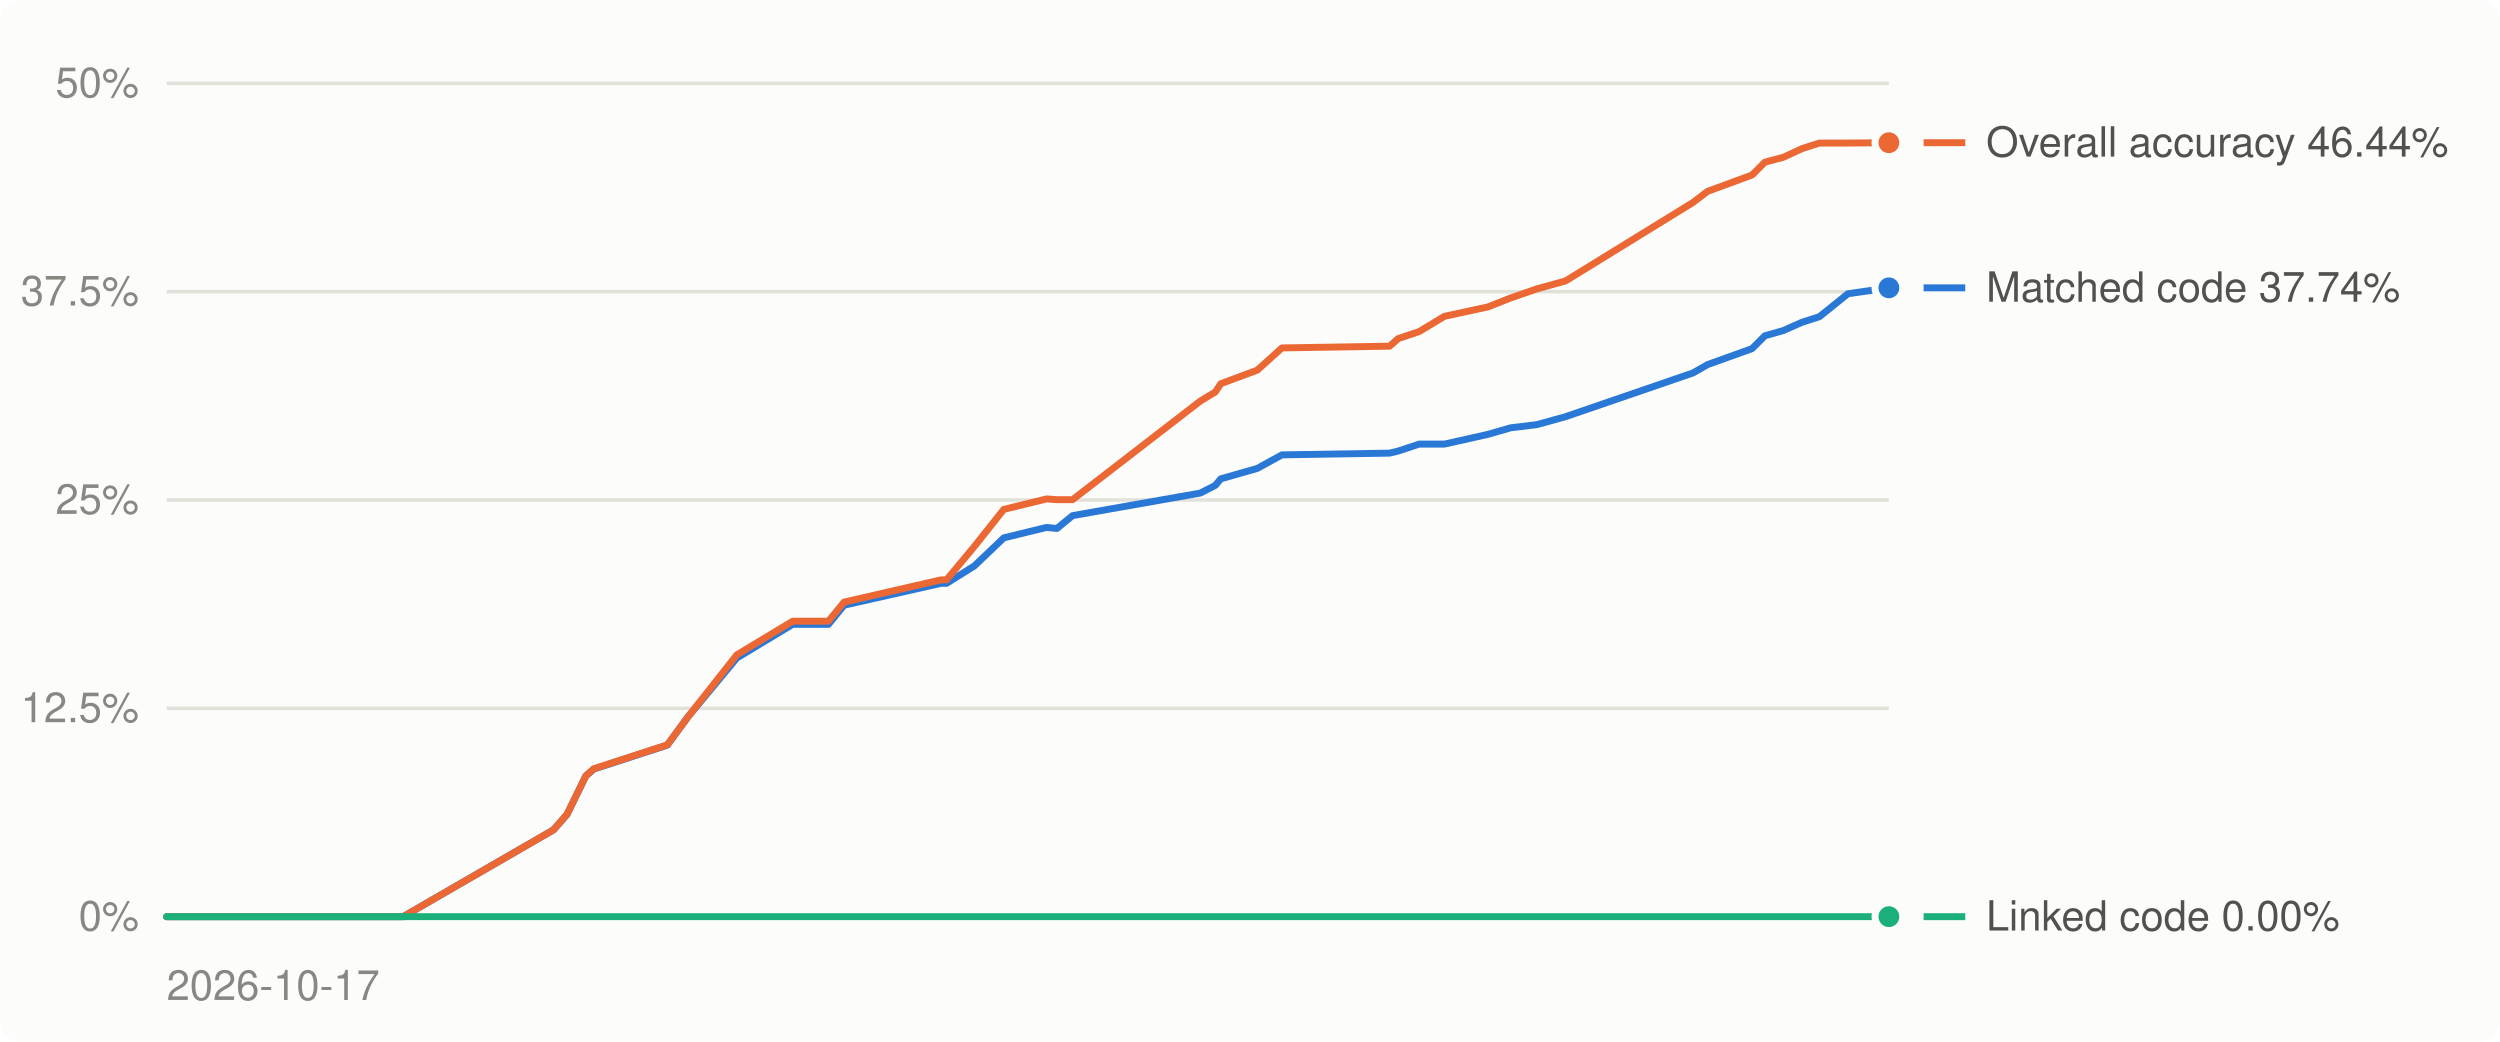
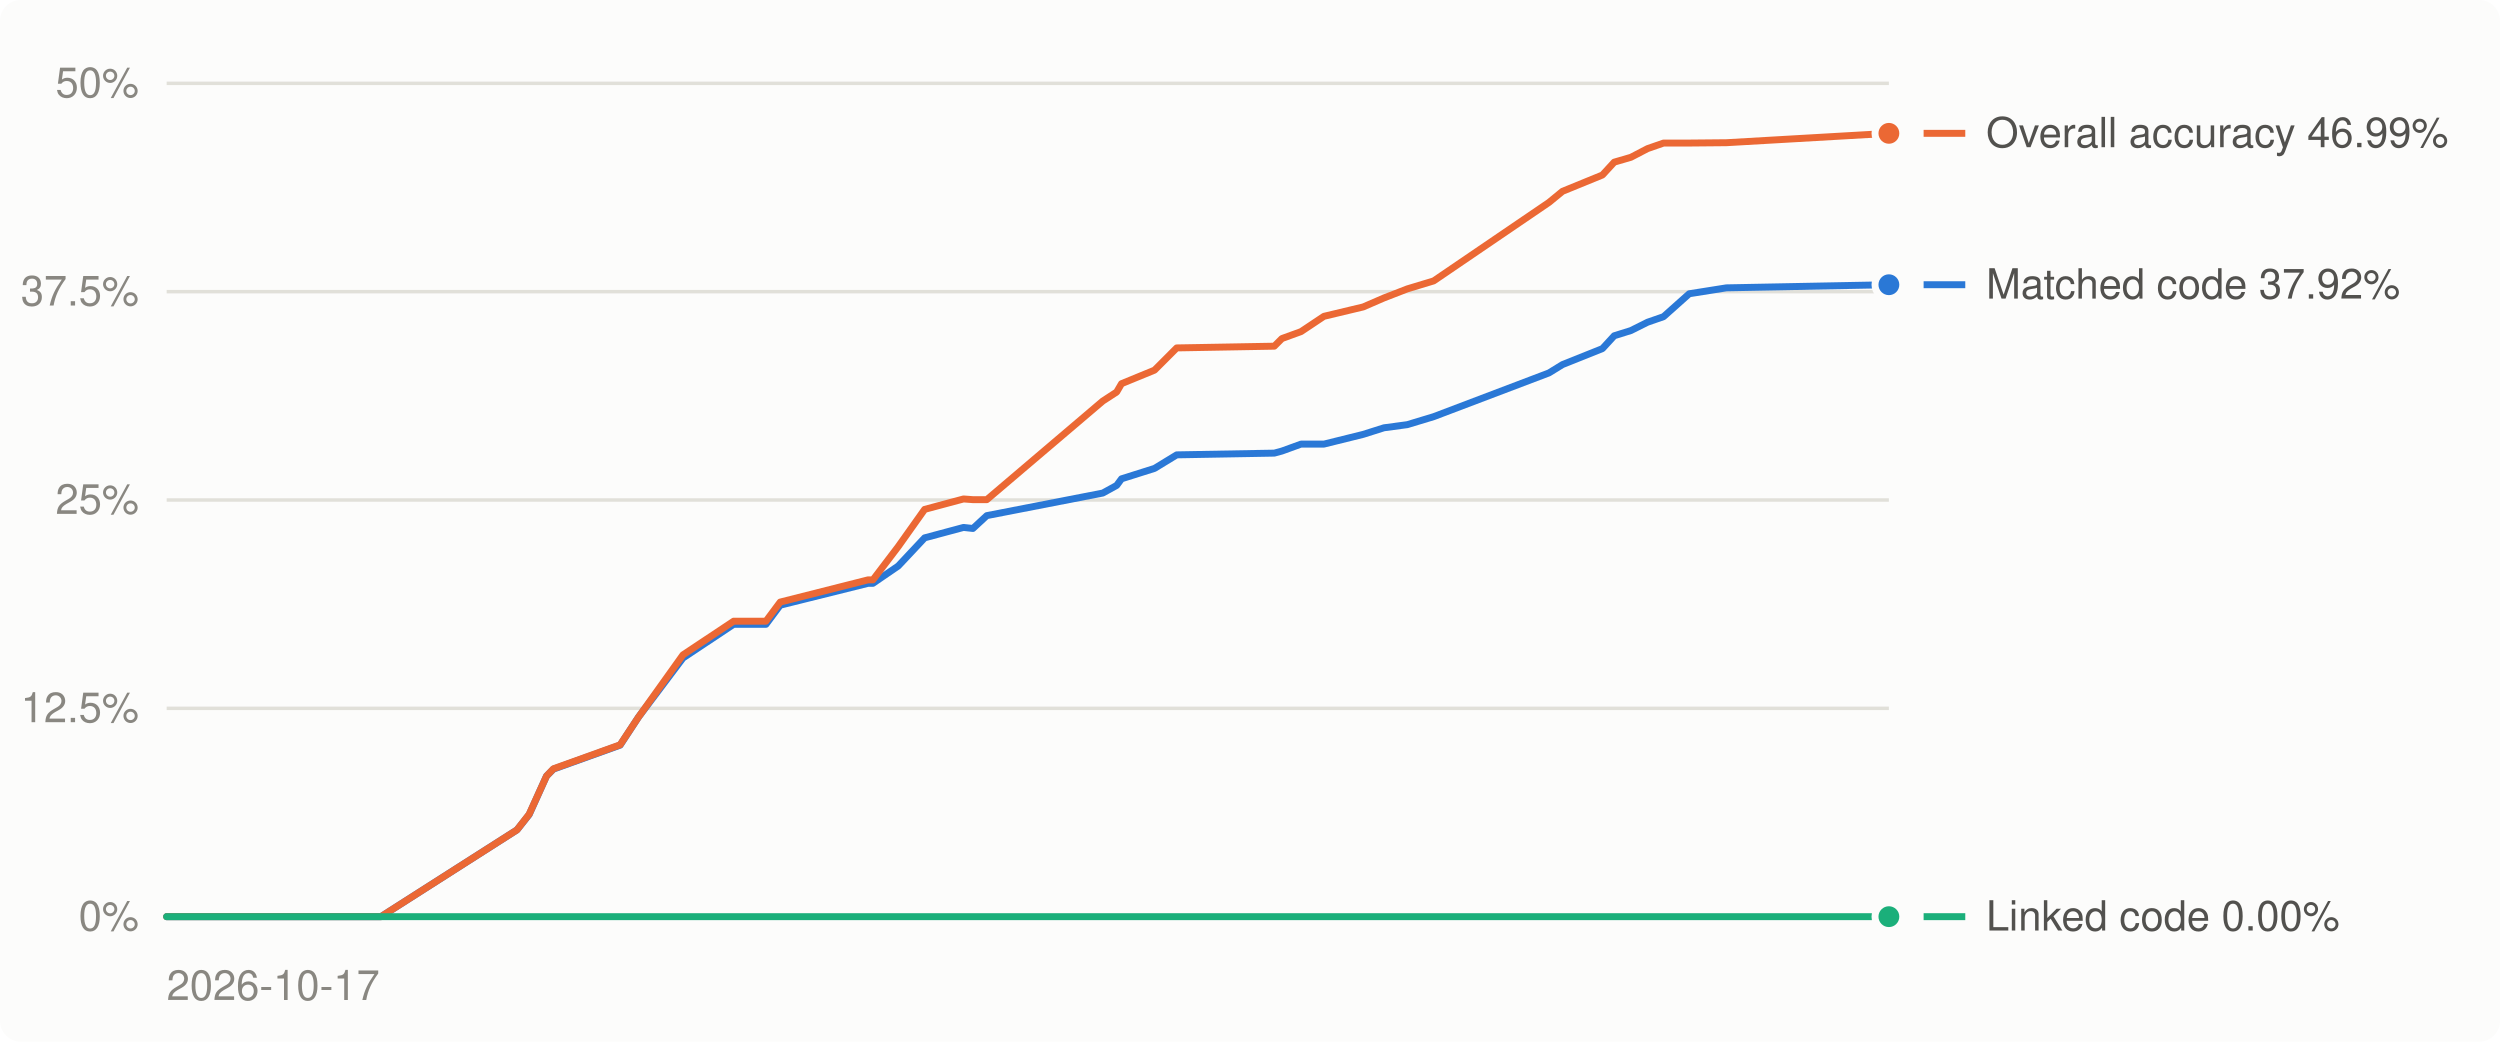
<svg xmlns="http://www.w3.org/2000/svg" viewBox="0 0 720 300" width="720" height="300" role="img" aria-label="Decompilation progress over time">
  <style>
.bg{fill:#fcfcfb}.grid{stroke:#e1e0d9}.muted{fill:#898781}.lbl{fill:#52514e}.ln0{stroke:#2a78d6}.dot0{fill:#2a78d6;stroke:#fcfcfb}.ln1{stroke:#eb6834}.dot1{fill:#eb6834;stroke:#fcfcfb}.ln2{stroke:#1baf7a}.dot2{fill:#1baf7a;stroke:#fcfcfb}
@media (prefers-color-scheme: dark){.bg{fill:#1a1a19}.grid{stroke:#2c2c2a}.muted{fill:#898781}.lbl{fill:#c3c2b7}.ln0{stroke:#3987e5}.dot0{fill:#3987e5;stroke:#1a1a19}.ln1{stroke:#d95926}.dot1{fill:#d95926;stroke:#1a1a19}.ln2{stroke:#199e70}.dot2{fill:#199e70;stroke:#1a1a19}}
text{font:12px -apple-system,BlinkMacSystemFont,'Segoe UI',Helvetica,Arial,sans-serif}
</style>
  <rect class="bg" width="720" height="300" rx="6" />
  <line x1="48" x2="544" y1="264.0" y2="264.0" class="grid" stroke-width="1" />
  <text x="40" y="268.0" class="muted" text-anchor="end">0%</text>
  <line x1="48" x2="544" y1="204.0" y2="204.0" class="grid" stroke-width="1" />
  <text x="40" y="208.0" class="muted" text-anchor="end">12.5%</text>
  <line x1="48" x2="544" y1="144.0" y2="144.0" class="grid" stroke-width="1" />
  <text x="40" y="148.0" class="muted" text-anchor="end">25%</text>
  <line x1="48" x2="544" y1="84.0" y2="84.0" class="grid" stroke-width="1" />
  <text x="40" y="88.0" class="muted" text-anchor="end">37.5%</text>
  <line x1="48" x2="544" y1="24.0" y2="24.0" class="grid" stroke-width="1" />
  <text x="40" y="28.0" class="muted" text-anchor="end">50%</text>
  <text class="muted" x="48.0" y="288" text-anchor="start">2026-10-17</text>
-   <polyline points="48.0,264.0 116.1,264.0 159.4,239.0 163.3,234.6 168.7,223.5 171.0,221.5 192.2,214.6 198.1,206.5 212.2,189.5 228.3,179.8 238.6,179.8 243.1,174.3 271.0,168.0 272.6,168.0 280.6,163.0 289.1,154.9 301.4,151.9 304.4,152.2 308.9,148.5 345.7,142.0 350.0,139.8 351.6,137.9 362.1,134.9 369.2,131.0 400.2,130.5 402.7,129.9 408.7,127.9 416.0,127.9 428.5,125.1 435.1,123.2 442.6,122.3 450.9,120.0 487.6,107.4 491.8,105.0 504.6,100.4 508.3,96.7 513.6,95.2 519.0,92.8 524.0,91.2 532.2,84.6 544.0,82.9" fill="none" class="ln0" stroke-width="2" stroke-linejoin="round" stroke-linecap="round" />
-   <polyline points="48.0,264.0 116.1,264.0 159.4,239.0 163.3,234.5 168.7,223.5 171.0,221.4 192.2,214.5 198.1,206.5 212.2,188.6 228.3,178.9 238.6,178.9 243.1,173.4 271.0,167.0 272.6,167.0 280.6,157.4 289.1,146.7 301.4,143.7 304.4,143.9 308.9,143.9 345.7,115.5 350.0,112.9 351.6,110.5 362.1,106.6 369.2,100.2 400.2,99.7 402.7,97.5 408.7,95.5 416.0,91.1 428.5,88.4 435.1,85.8 442.6,83.2 450.9,80.9 487.6,58.3 491.8,55.1 504.6,50.4 508.3,46.7 513.6,45.3 519.0,42.8 524.0,41.2 532.2,41.2 544.0,41.1" fill="none" class="ln1" stroke-width="2" stroke-linejoin="round" stroke-linecap="round" />
-   <polyline points="48.0,264.0 116.1,264.0 159.4,264.0 163.3,264.0 168.7,264.0 171.0,264.0 192.2,264.0 198.1,264.0 212.2,264.0 228.3,264.0 238.6,264.0 243.1,264.0 271.0,264.0 272.6,264.0 280.6,264.0 289.1,264.0 301.4,264.0 304.4,264.0 308.9,264.0 345.7,264.0 350.0,264.0 351.6,264.0 362.1,264.0 369.2,264.0 400.2,264.0 402.7,264.0 408.7,264.0 416.0,264.0 428.5,264.0 435.1,264.0 442.6,264.0 450.9,264.0 487.6,264.0 491.8,264.0 504.6,264.0 508.3,264.0 513.6,264.0 519.0,264.0 524.0,264.0 532.2,264.0 544.0,264.0" fill="none" class="ln2" stroke-width="2" stroke-linejoin="round" stroke-linecap="round" />
-   <circle cx="544.0" cy="82.9" r="4" class="dot0" stroke-width="2" />
-   <circle cx="544.0" cy="41.1" r="4" class="dot1" stroke-width="2" />
+   <polyline points="48.0,264.0 109.7,264.0 148.9,239.0 152.4,234.6 157.4,223.5 159.4,221.5 178.6,214.6 183.9,206.5 196.7,189.5 211.3,179.8 220.6,179.8 224.7,174.3 250.0,168.0 251.4,168.0 258.7,163.0 266.3,154.9 277.5,151.9 280.2,152.2 284.2,148.5 317.6,142.0 321.6,139.8 323.0,137.9 332.5,134.9 338.9,131.0 367.0,130.5 369.2,129.9 374.7,127.9 381.3,127.9 392.6,125.1 398.6,123.2 405.3,122.3 412.9,120.0 446.1,107.4 450.0,105.0 461.5,100.4 464.9,96.7 469.7,95.2 474.5,92.8 479.1,91.2 486.5,84.6 497.2,82.9 544.0,82.0" fill="none" class="ln0" stroke-width="2" stroke-linejoin="round" stroke-linecap="round" />
+   <polyline points="48.0,264.0 109.7,264.0 148.9,239.0 152.4,234.5 157.4,223.5 159.4,221.4 178.6,214.5 183.9,206.5 196.7,188.6 211.3,178.9 220.6,178.9 224.7,173.4 250.0,167.0 251.4,167.0 258.7,157.4 266.3,146.7 277.5,143.7 280.2,143.9 284.2,143.9 317.6,115.5 321.6,112.9 323.0,110.5 332.5,106.6 338.9,100.2 367.0,99.7 369.2,97.5 374.7,95.5 381.3,91.1 392.6,88.4 398.6,85.8 405.3,83.2 412.9,80.9 446.1,58.3 450.0,55.1 461.5,50.4 464.9,46.7 469.7,45.3 474.5,42.8 479.1,41.2 486.5,41.2 497.2,41.1 544.0,38.4" fill="none" class="ln1" stroke-width="2" stroke-linejoin="round" stroke-linecap="round" />
+   <polyline points="48.0,264.0 109.7,264.0 148.9,264.0 152.4,264.0 157.4,264.0 159.4,264.0 178.6,264.0 183.9,264.0 196.7,264.0 211.3,264.0 220.6,264.0 224.7,264.0 250.0,264.0 251.4,264.0 258.7,264.0 266.3,264.0 277.5,264.0 280.2,264.0 284.2,264.0 317.6,264.0 321.6,264.0 323.0,264.0 332.5,264.0 338.9,264.0 367.0,264.0 369.2,264.0 374.7,264.0 381.3,264.0 392.6,264.0 398.6,264.0 405.3,264.0 412.9,264.0 446.1,264.0 450.0,264.0 461.5,264.0 464.9,264.0 469.7,264.0 474.5,264.0 479.1,264.0 486.5,264.0 497.2,264.0 544.0,264.0" fill="none" class="ln2" stroke-width="2" stroke-linejoin="round" stroke-linecap="round" />
+   <circle cx="544.0" cy="82.0" r="4" class="dot0" stroke-width="2" />
+   <circle cx="544.0" cy="38.4" r="4" class="dot1" stroke-width="2" />
  <circle cx="544.0" cy="264.0" r="4" class="dot2" stroke-width="2" />
  <line x1="554" x2="566" y1="264.0" y2="264.0" class="ln2" stroke-width="2" />
  <text class="lbl" x="572" y="268.0">Linked code 0.00%</text>
-   <line x1="554" x2="566" y1="82.9" y2="82.9" class="ln0" stroke-width="2" />
-   <text class="lbl" x="572" y="86.9">Matched code 37.74%</text>
-   <line x1="554" x2="566" y1="41.1" y2="41.1" class="ln1" stroke-width="2" />
-   <text class="lbl" x="572" y="45.1">Overall accuracy 46.44%</text>
+   <line x1="554" x2="566" y1="82.0" y2="82.0" class="ln0" stroke-width="2" />
+   <text class="lbl" x="572" y="86.0">Matched code 37.92%</text>
+   <line x1="554" x2="566" y1="38.4" y2="38.4" class="ln1" stroke-width="2" />
+   <text class="lbl" x="572" y="42.4">Overall accuracy 46.99%</text>
</svg>
